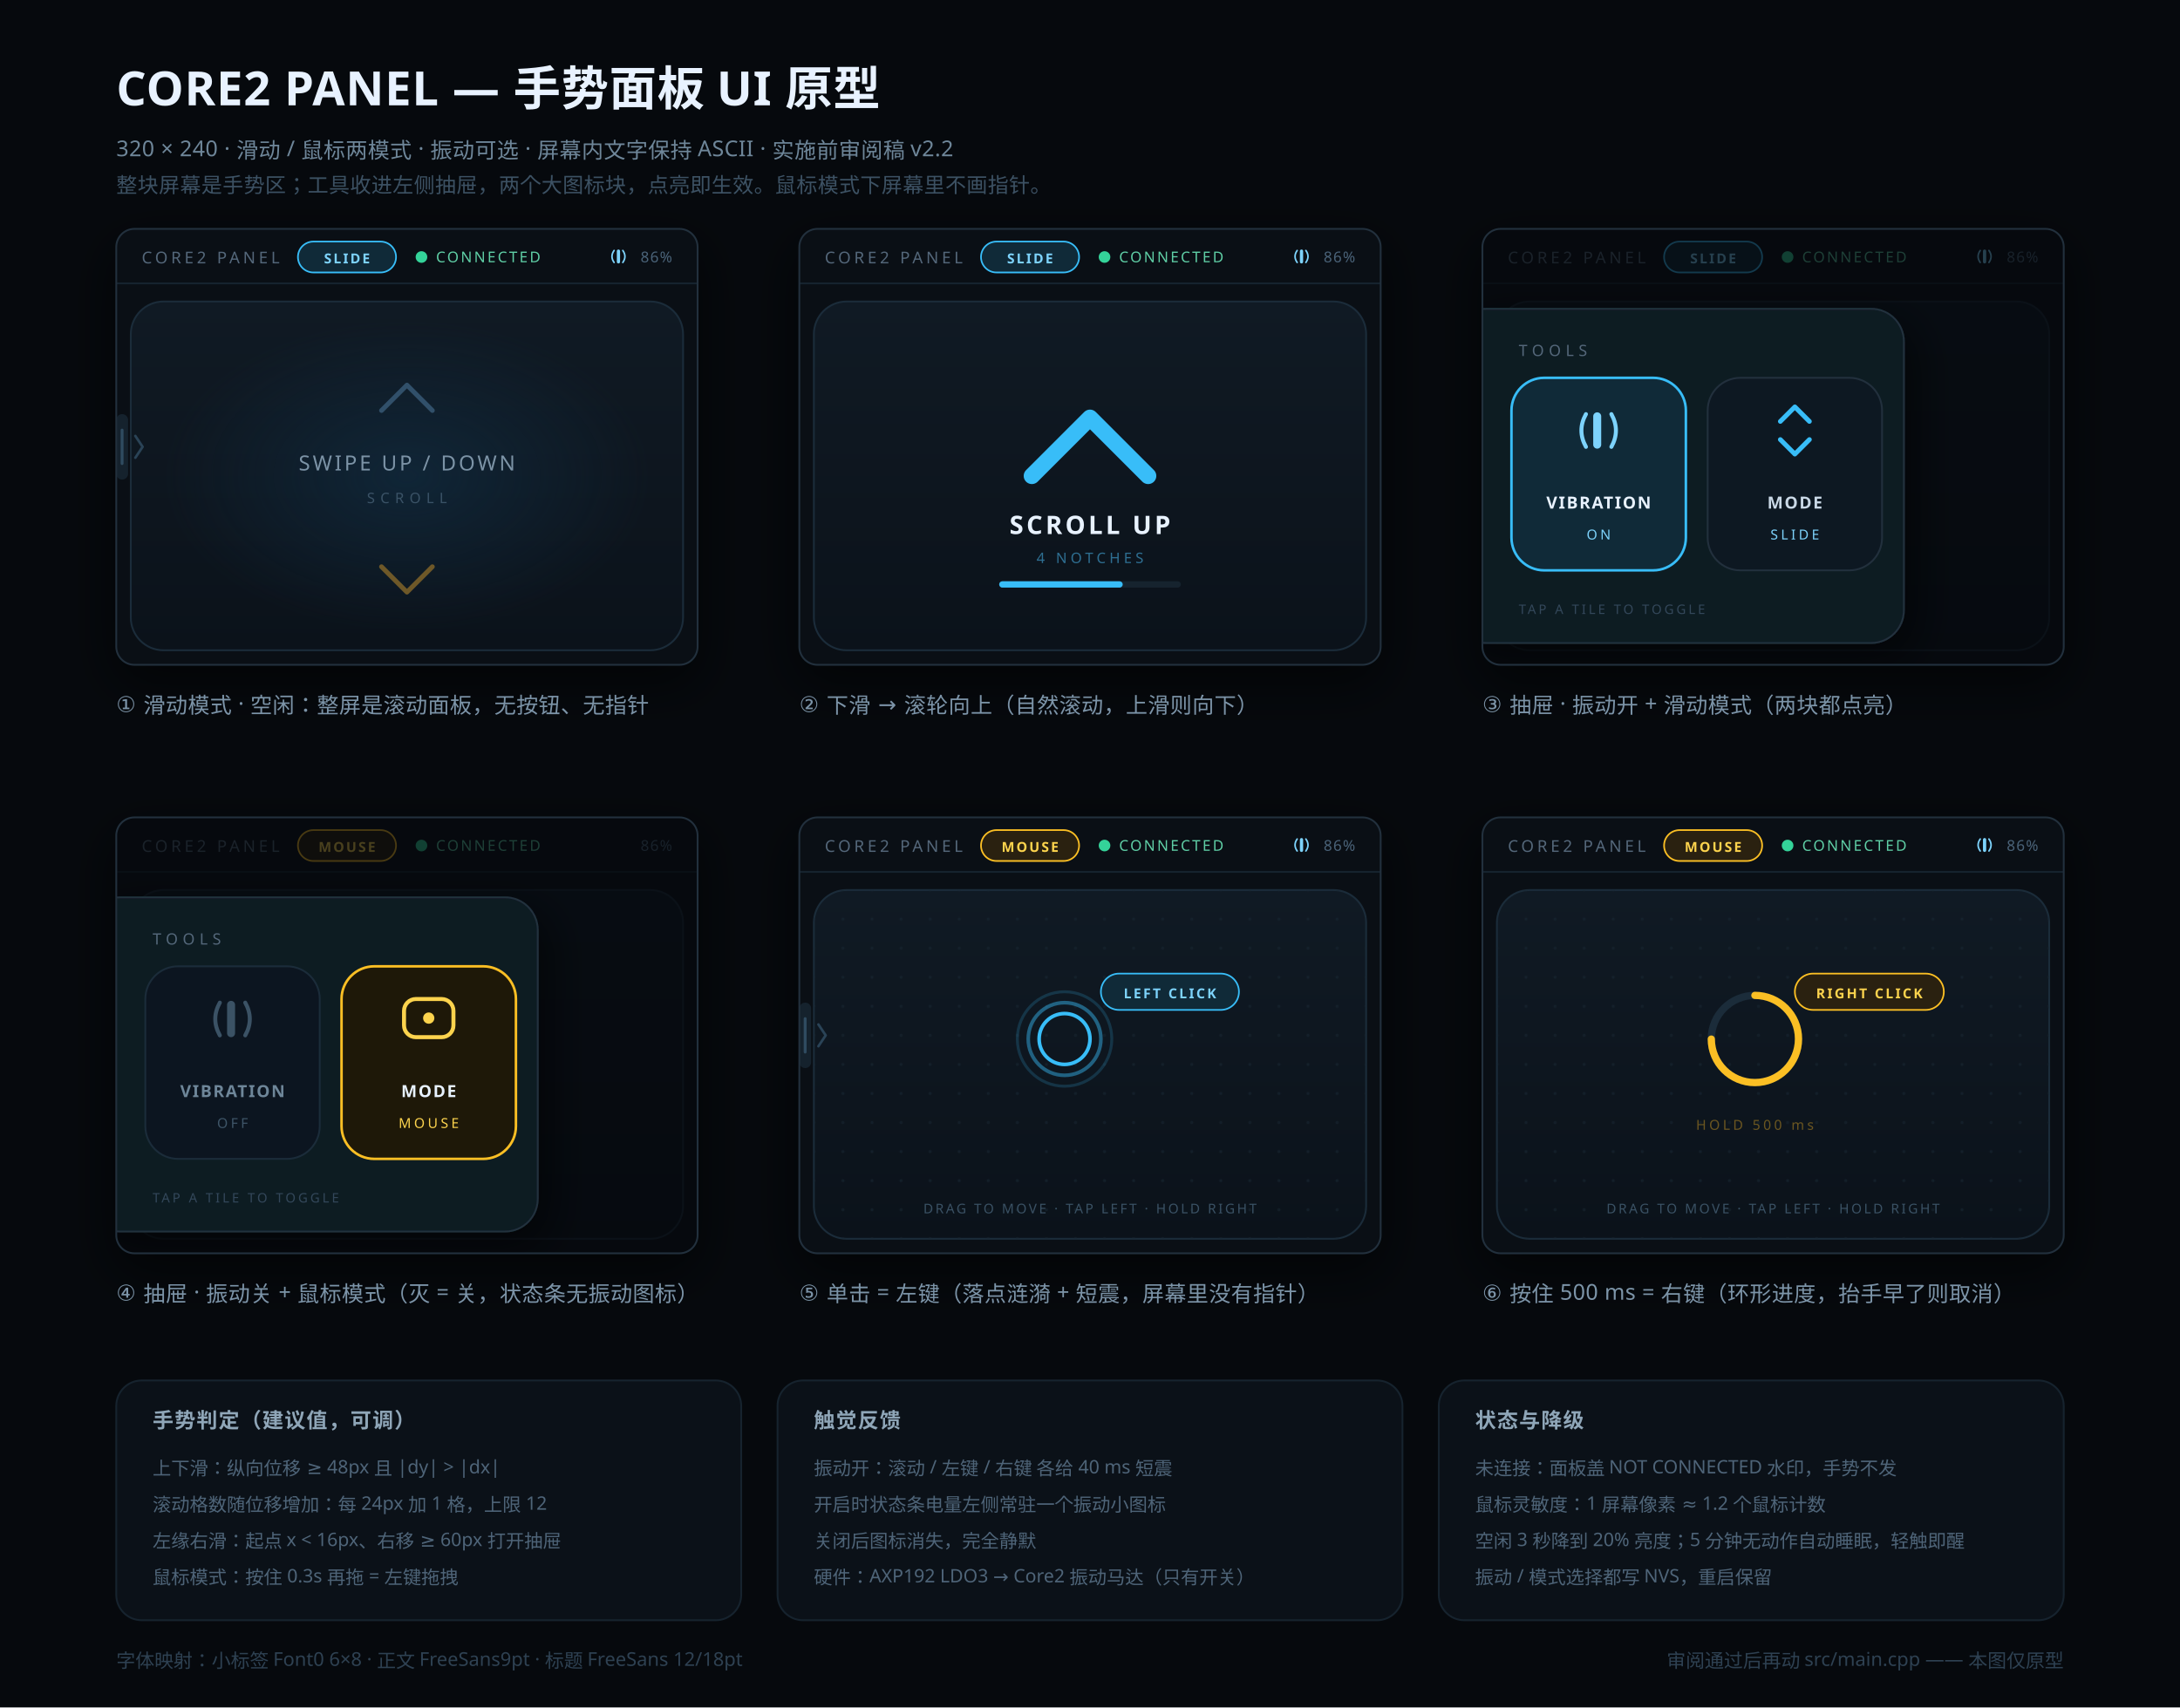
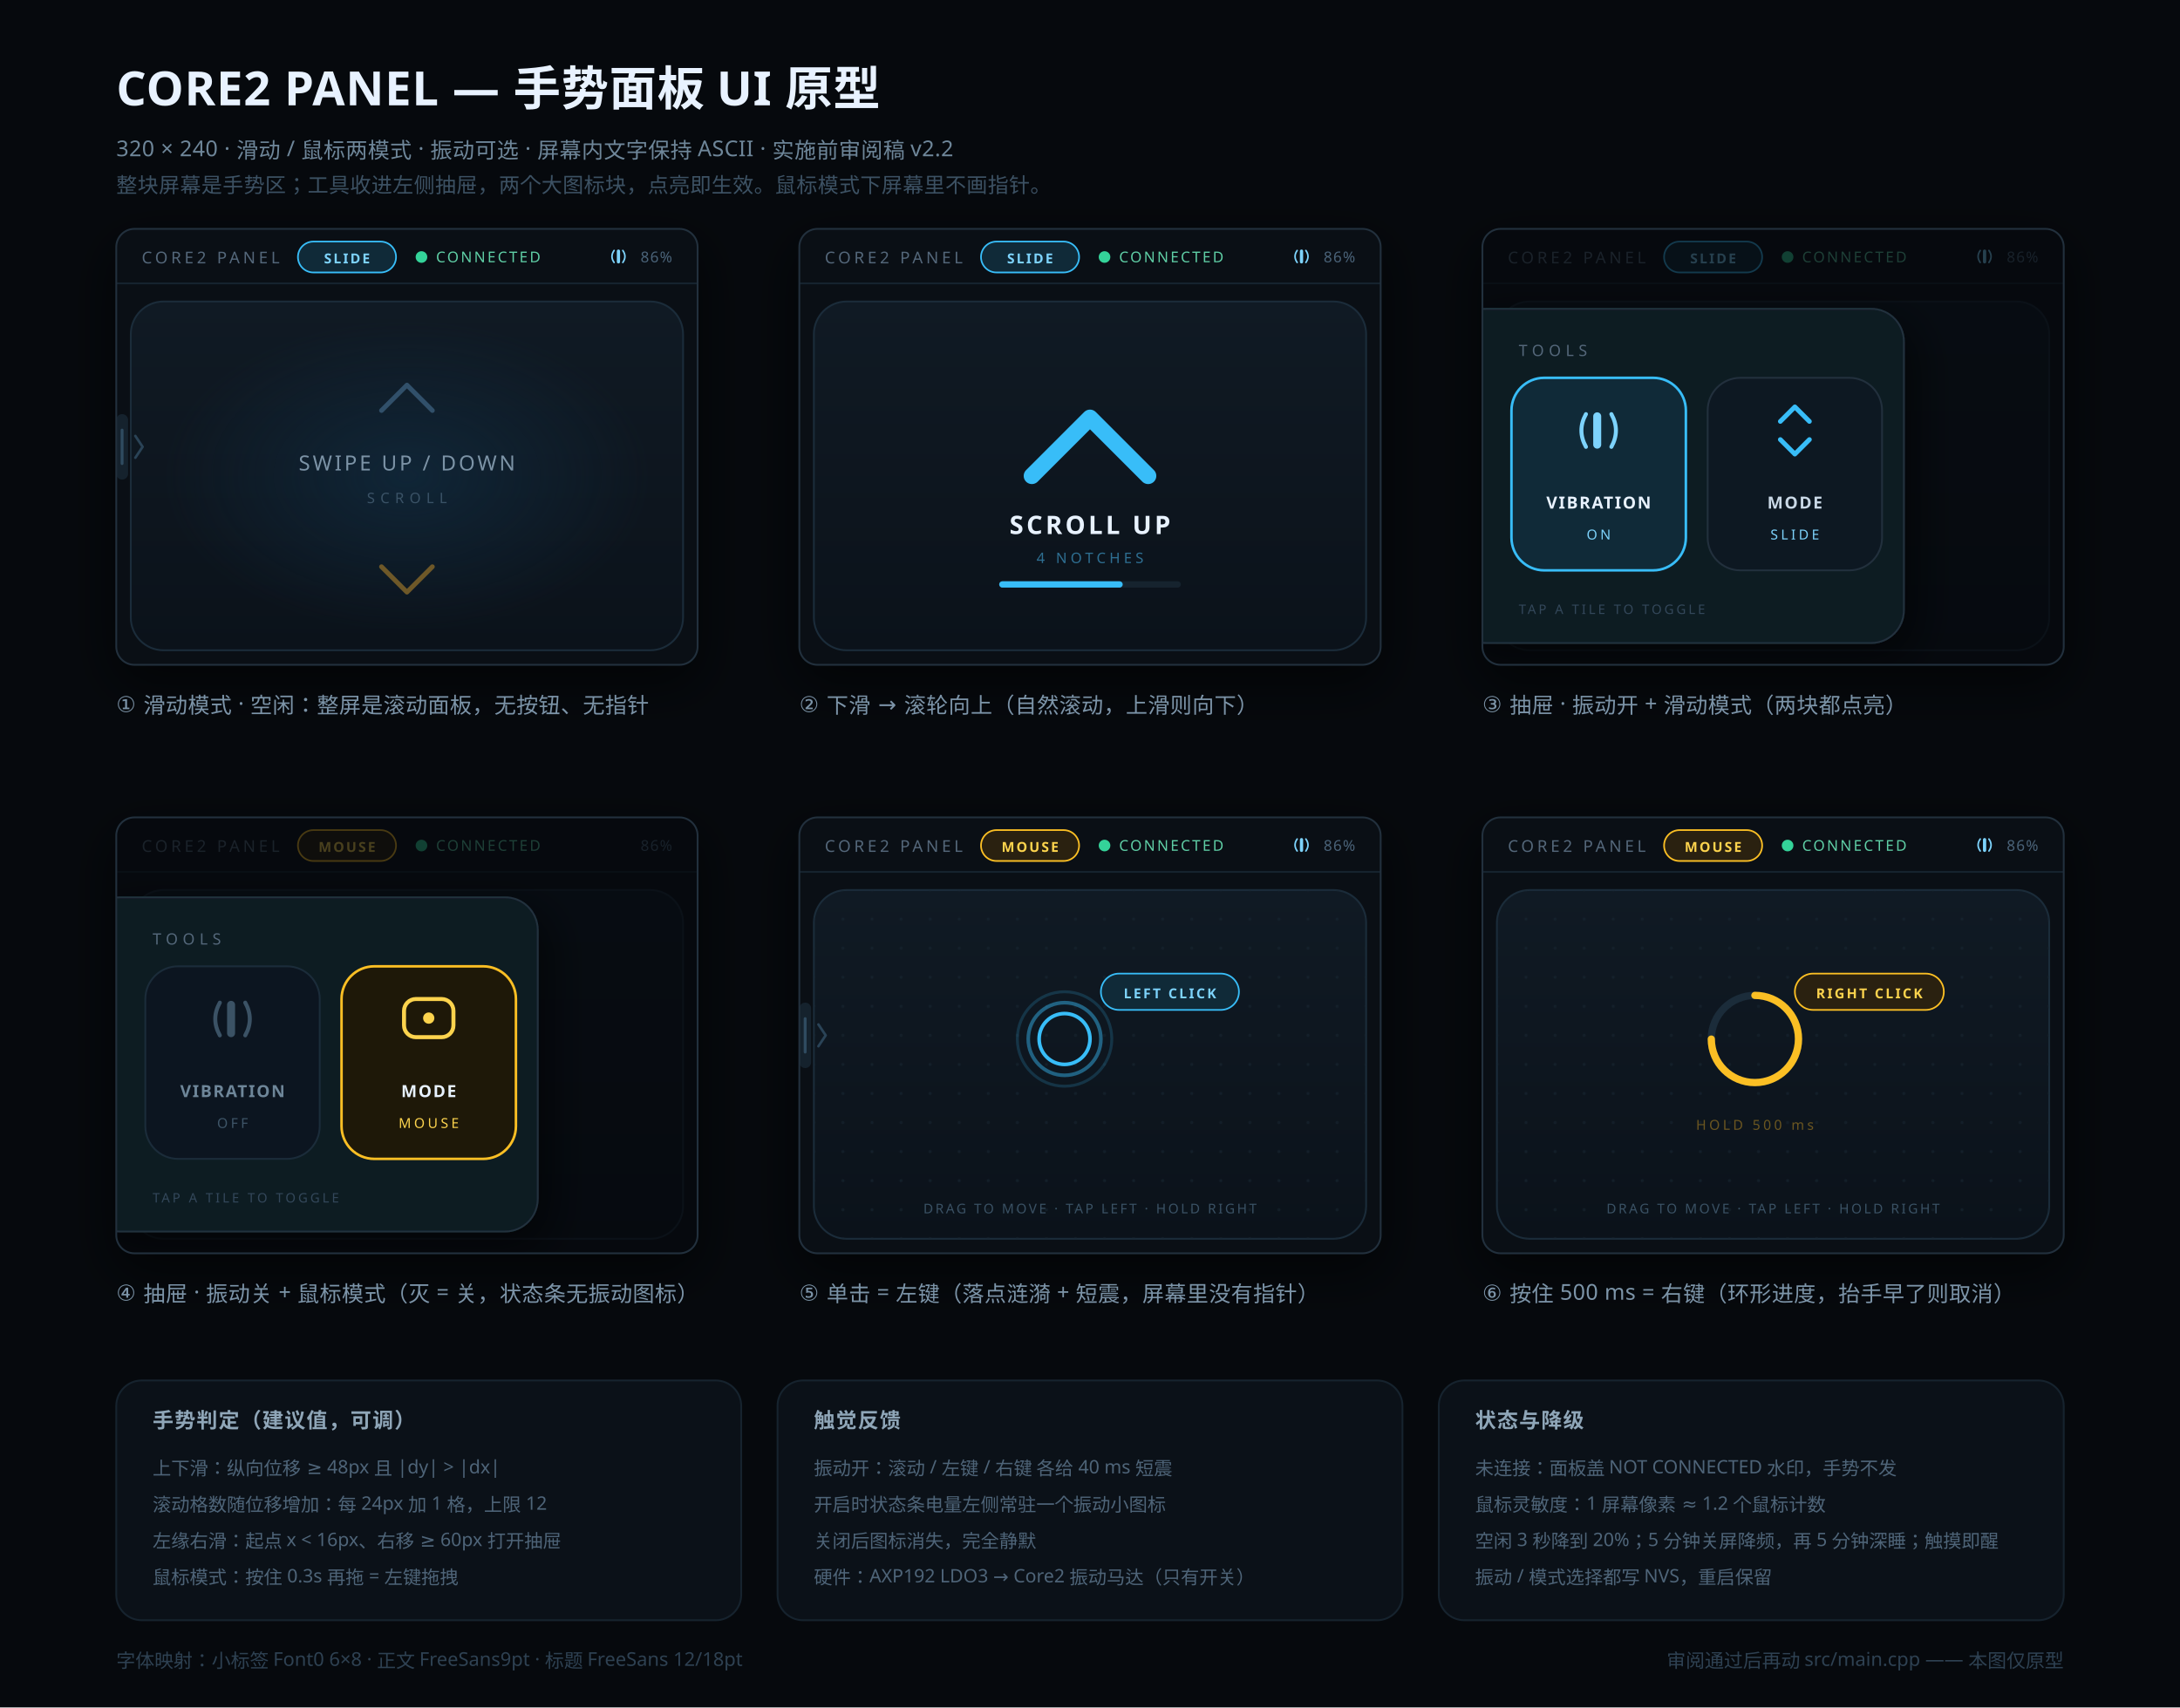
<svg xmlns="http://www.w3.org/2000/svg" xmlns:xlink="http://www.w3.org/1999/xlink" width="1200" height="940" viewBox="0 0 1200 940" font-family="'Segoe UI','Microsoft YaHei','PingFang SC','Noto Sans SC',system-ui,sans-serif">
  <defs>
    <linearGradient id="surf" x1="0" y1="0" x2="0" y2="1">
      <stop offset="0" stop-color="#101A24" />
      <stop offset="1" stop-color="#0B121A" />
    </linearGradient>
    <radialGradient id="glow" cx="0.5" cy="0.5" r="0.5">
      <stop offset="0" stop-color="#12324A" stop-opacity="0.55" />
      <stop offset="1" stop-color="#12324A" stop-opacity="0" />
    </radialGradient>
    <pattern id="dots" width="16" height="16" patternUnits="userSpaceOnUse">
      <circle cx="8" cy="8" r="0.9" fill="#17242F" />
    </pattern>
    <filter id="frameShadow" x="-30%" y="-30%" width="160%" height="170%">
      <feDropShadow dx="0" dy="10" stdDeviation="14" flood-color="#000000" flood-opacity="0.6" />
    </filter>
    <filter id="cardShadow" x="-40%" y="-30%" width="180%" height="180%">
      <feDropShadow dx="6" dy="8" stdDeviation="12" flood-color="#000000" flood-opacity="0.55" />
    </filter>
    <clipPath id="frameClip">
      <rect width="320" height="240" rx="10" />
    </clipPath>
    <clipPath id="surfClip">
      <rect x="8" y="40" width="304" height="192" rx="18" />
    </clipPath>
    <symbol id="chrome" viewBox="0 0 320 240">
      <rect width="320" height="240" fill="#0A0F15" />
      <text x="14" y="19" font-size="9" letter-spacing="1.8" fill="#54677A">CORE2 PANEL</text>
      <circle cx="168" cy="15.5" r="3.2" fill="#34D399" />
      <text x="176" y="18.4" font-size="8.2" letter-spacing="1.1" fill="#5FCFA6">CONNECTED</text>
      <text x="306" y="18.4" font-size="8.2" letter-spacing="0.6" fill="#4A6379" text-anchor="end">86%</text>
      <line x1="0" y1="30" x2="320" y2="30" stroke="#16232E" stroke-width="1" />
      <rect x="8" y="40" width="304" height="192" rx="18" fill="url(#surf)" stroke="#1B2C3A" stroke-width="1" />
    </symbol>
    <symbol id="vibOn" viewBox="0 0 16 14">
      <rect x="6.6" y="1.4" width="2.6" height="11.2" rx="1.3" fill="#7DD3FC" />
      <path d="M11.4 2.2 q3.4 4.8 0 9.6" fill="none" stroke="#7DD3FC" stroke-width="1.3" stroke-linecap="round" />
      <path d="M4.4 2.2 q-3.4 4.8 0 9.6" fill="none" stroke="#7DD3FC" stroke-width="1.3" stroke-linecap="round" />
    </symbol>
    <symbol id="pullTab" viewBox="0 0 8 36">
      <rect width="6.5" height="36" rx="3.2" fill="#15222D" />
      <rect x="2.4" y="8" width="1.6" height="20" rx="0.8" fill="#2F4B60" />
    </symbol>
    <symbol id="icoVib" viewBox="0 0 32 26">
      <rect x="13" y="3" width="4.4" height="20" rx="2.2" fill="currentColor" />
      <path d="M23 4 q5 9 0 18" fill="none" stroke="currentColor" stroke-width="2.2" stroke-linecap="round" />
      <path d="M9 4 q-5 9 0 18" fill="none" stroke="currentColor" stroke-width="2.2" stroke-linecap="round" />
    </symbol>
    <symbol id="icoSlide" viewBox="0 0 32 34">
      <path d="M8 12 L16 4 L24 12" fill="none" stroke="currentColor" stroke-width="2.6" stroke-linecap="round" stroke-linejoin="round" />
      <path d="M8 22 L16 30 L24 22" fill="none" stroke="currentColor" stroke-width="2.6" stroke-linecap="round" stroke-linejoin="round" />
    </symbol>
    <symbol id="icoMouse" viewBox="0 0 30 32">
      <rect x="1.4" y="4" width="27.2" height="21" rx="6.5" fill="none" stroke="currentColor" stroke-width="2.2" />
      <circle cx="15" cy="14.5" r="3.1" fill="currentColor" />
    </symbol>
  </defs>
  <rect width="1200" height="940" fill="#06090D" />
  <text x="64" y="58" font-size="26" font-weight="700" letter-spacing="0.4" fill="#E8F2FF">CORE2 PANEL — 手势面板 UI 原型</text>
  <text x="64" y="86" font-size="12" letter-spacing="0.2" fill="#6E8699">320 × 240 · 滑动 / 鼠标两模式 · 振动可选 · 屏幕内文字保持 ASCII · 实施前审阅稿 v2.2</text>
  <text x="64" y="106" font-size="11.5" letter-spacing="0.2" fill="#3C5163">整块屏幕是手势区；工具收进左侧抽屉，两个大图标块，点亮即生效。鼠标模式下屏幕里不画指针。</text>
  <g transform="translate(64,126)">
    <rect width="320" height="240" rx="10" fill="#05080C" filter="url(#frameShadow)" />
    <g clip-path="url(#frameClip)">
      <use xlink:href="#chrome" width="320" height="240" />
      <use xlink:href="#vibOn" x="271" y="10.4" width="11" height="9.6" />
      <rect x="100" y="7" width="54" height="17" rx="8.5" fill="#102A38" stroke="#38BDF8" stroke-width="0.9" />
      <text x="127" y="19" font-size="7.6" font-weight="600" letter-spacing="1" fill="#7DD3FC" text-anchor="middle">SLIDE</text>
      <use xlink:href="#pullTab" x="0" y="102" width="8" height="36" />
      <path d="M10.5 114 L14.5 120 L10.5 126" fill="none" stroke="#2F4B60" stroke-width="1.4" stroke-linecap="round" stroke-linejoin="round" opacity="0.85" />
      <ellipse cx="160" cy="136" rx="134" ry="86" fill="url(#glow)" />
      <path d="M146 100 L160 86 L174 100" fill="none" stroke="#31506A" stroke-width="2.6" stroke-linecap="round" stroke-linejoin="round" />
      <path d="M146 186 L160 200 L174 186" fill="none" stroke="#6E5828" stroke-width="2.6" stroke-linecap="round" stroke-linejoin="round" />
      <text x="160" y="133" font-size="11.5" letter-spacing="1.4" fill="#7C93A6" text-anchor="middle">SWIPE UP / DOWN</text>
      <text x="160" y="151" font-size="8" letter-spacing="3" fill="#3A5266" text-anchor="middle">SCROLL</text>
    </g>
    <rect width="320" height="240" rx="10" fill="none" stroke="#22303D" stroke-width="1" />
  </g>
  <text x="64" y="392" font-size="12" letter-spacing="0.2" fill="#7C94A8">① 滑动模式 · 空闲：整屏是滚动面板，无按钮、无指针</text>
  <g transform="translate(440,126)">
    <rect width="320" height="240" rx="10" fill="#05080C" filter="url(#frameShadow)" />
    <g clip-path="url(#frameClip)">
      <use xlink:href="#chrome" width="320" height="240" />
      <use xlink:href="#vibOn" x="271" y="10.4" width="11" height="9.6" />
      <rect x="100" y="7" width="54" height="17" rx="8.5" fill="#102A38" stroke="#38BDF8" stroke-width="0.9" />
      <text x="127" y="19" font-size="7.6" font-weight="600" letter-spacing="1" fill="#7DD3FC" text-anchor="middle">SLIDE</text>
      <path d="M128 136 L160 104 L192 136" fill="none" stroke="#38BDF8" stroke-width="9" stroke-linecap="round" stroke-linejoin="round" />
      <text x="160" y="168" font-size="14" font-weight="700" letter-spacing="1.6" fill="#E8F2FF" text-anchor="middle">SCROLL UP</text>
      <text x="160" y="184" font-size="8" letter-spacing="2" fill="#2E6F92" text-anchor="middle">4 NOTCHES</text>
      <rect x="110" y="194" width="100" height="3.5" rx="1.75" fill="#16232E" />
      <rect x="110" y="194" width="68" height="3.5" rx="1.75" fill="#38BDF8" />
    </g>
    <rect width="320" height="240" rx="10" fill="none" stroke="#22303D" stroke-width="1" />
  </g>
  <text x="440" y="392" font-size="12" letter-spacing="0.2" fill="#7C94A8">② 下滑 → 滚轮向上（自然滚动，上滑则向下）</text>
  <g transform="translate(816,126)">
    <rect width="320" height="240" rx="10" fill="#05080C" filter="url(#frameShadow)" />
    <g clip-path="url(#frameClip)">
      <use xlink:href="#chrome" width="320" height="240" />
      <use xlink:href="#vibOn" x="271" y="10.4" width="11" height="9.6" />
      <rect x="100" y="7" width="54" height="17" rx="8.5" fill="#102A38" stroke="#38BDF8" stroke-width="0.9" />
      <text x="127" y="19" font-size="7.6" font-weight="600" letter-spacing="1" fill="#7DD3FC" text-anchor="middle">SLIDE</text>
      <rect width="320" height="240" fill="#04070B" opacity="0.72" />
      <rect x="-16" y="44" width="248" height="184" rx="18" fill="#0F1A24" stroke="#22303D" stroke-width="1" filter="url(#cardShadow)" />
      <text x="20" y="70" font-size="8.6" letter-spacing="2.6" fill="#54677A">TOOLS</text>
      <rect x="16" y="82" width="96" height="106" rx="18" fill="#102A38" stroke="#38BDF8" stroke-width="1.4" />
      <use xlink:href="#icoVib" x="48" y="98" width="32" height="26" color="#7DD3FC" />
      <text x="64" y="154" font-size="9.2" font-weight="600" letter-spacing="0.8" fill="#E8F2FF" text-anchor="middle">VIBRATION</text>
      <text x="64" y="171" font-size="7.6" letter-spacing="1.6" fill="#7DD3FC" text-anchor="middle">ON</text>
      <rect x="124" y="82" width="96" height="106" rx="18" fill="#0D1822" stroke="#22303D" stroke-width="1" />
      <use xlink:href="#icoSlide" x="156" y="94" width="32" height="34" color="#38BDF8" />
      <text x="172" y="154" font-size="9.2" font-weight="600" letter-spacing="0.8" fill="#C9D8E6" text-anchor="middle">MODE</text>
      <text x="172" y="171" font-size="7.6" letter-spacing="1.6" fill="#7DD3FC" text-anchor="middle">SLIDE</text>
      <text x="20" y="212" font-size="7.2" letter-spacing="1.4" fill="#33475A">TAP A TILE TO TOGGLE</text>
    </g>
    <rect width="320" height="240" rx="10" fill="none" stroke="#22303D" stroke-width="1" />
  </g>
  <text x="816" y="392" font-size="12" letter-spacing="0.2" fill="#7C94A8">③ 抽屉 · 振动开 + 滑动模式（两块都点亮）</text>
  <g transform="translate(64,450)">
    <rect width="320" height="240" rx="10" fill="#05080C" filter="url(#frameShadow)" />
    <g clip-path="url(#frameClip)">
      <use xlink:href="#chrome" width="320" height="240" />
      <rect x="100" y="7" width="54" height="17" rx="8.5" fill="#2A2110" stroke="#FBBF24" stroke-width="0.9" />
      <text x="127" y="19" font-size="7.6" font-weight="600" letter-spacing="1" fill="#FCD34D" text-anchor="middle">MOUSE</text>
      <rect width="320" height="240" fill="#04070B" opacity="0.72" />
      <rect x="-16" y="44" width="248" height="184" rx="18" fill="#0F1A24" stroke="#22303D" stroke-width="1" filter="url(#cardShadow)" />
      <text x="20" y="70" font-size="8.6" letter-spacing="2.6" fill="#54677A">TOOLS</text>
      <rect x="16" y="82" width="96" height="106" rx="18" fill="#0C1520" stroke="#1B2C3A" stroke-width="1" />
      <use xlink:href="#icoVib" x="48" y="98" width="32" height="26" color="#3B5265" />
      <text x="64" y="154" font-size="9.2" font-weight="600" letter-spacing="0.8" fill="#6E8699" text-anchor="middle">VIBRATION</text>
      <text x="64" y="171" font-size="7.6" letter-spacing="1.6" fill="#3E5568" text-anchor="middle">OFF</text>
      <rect x="124" y="82" width="96" height="106" rx="18" fill="#1E1808" stroke="#FBBF24" stroke-width="1.4" />
      <use xlink:href="#icoMouse" x="157" y="96" width="30" height="32" color="#FCD34D" />
      <text x="172" y="154" font-size="9.2" font-weight="600" letter-spacing="0.8" fill="#E8F2FF" text-anchor="middle">MODE</text>
      <text x="172" y="171" font-size="7.6" letter-spacing="1.6" fill="#FCD34D" text-anchor="middle">MOUSE</text>
      <text x="20" y="212" font-size="7.2" letter-spacing="1.4" fill="#33475A">TAP A TILE TO TOGGLE</text>
    </g>
    <rect width="320" height="240" rx="10" fill="none" stroke="#22303D" stroke-width="1" />
  </g>
  <text x="64" y="716" font-size="12" letter-spacing="0.2" fill="#7C94A8">④ 抽屉 · 振动关 + 鼠标模式（灭 = 关，状态条无振动图标）</text>
  <g transform="translate(440,450)">
    <rect width="320" height="240" rx="10" fill="#05080C" filter="url(#frameShadow)" />
    <g clip-path="url(#frameClip)">
      <use xlink:href="#chrome" width="320" height="240" />
      <use xlink:href="#vibOn" x="271" y="10.4" width="11" height="9.6" />
      <rect x="100" y="7" width="54" height="17" rx="8.5" fill="#2A2110" stroke="#FBBF24" stroke-width="0.9" />
      <text x="127" y="19" font-size="7.6" font-weight="600" letter-spacing="1" fill="#FCD34D" text-anchor="middle">MOUSE</text>
      <use xlink:href="#pullTab" x="0" y="102" width="8" height="36" />
      <path d="M10.5 114 L14.5 120 L10.5 126" fill="none" stroke="#2F4B60" stroke-width="1.4" stroke-linecap="round" stroke-linejoin="round" opacity="0.85" />
      <rect x="8" y="40" width="304" height="192" fill="url(#dots)" clip-path="url(#surfClip)" opacity="0.6" />
      <circle cx="146" cy="122" r="14" fill="none" stroke="#38BDF8" stroke-width="2" />
      <circle cx="146" cy="122" r="20" fill="none" stroke="#38BDF8" stroke-width="2" opacity="0.45" />
      <circle cx="146" cy="122" r="26" fill="none" stroke="#38BDF8" stroke-width="1.6" opacity="0.18" />
      <rect x="166" y="86" width="76" height="20" rx="10" fill="#102A38" stroke="#38BDF8" stroke-width="0.9" />
      <text x="204" y="99.6" font-size="7.6" font-weight="600" letter-spacing="1.1" fill="#7DD3FC" text-anchor="middle">LEFT CLICK</text>
      <text x="160" y="218" font-size="7.4" letter-spacing="1.2" fill="#3A5164" text-anchor="middle">DRAG TO MOVE · TAP LEFT · HOLD RIGHT</text>
    </g>
    <rect width="320" height="240" rx="10" fill="none" stroke="#22303D" stroke-width="1" />
  </g>
  <text x="440" y="716" font-size="12" letter-spacing="0.2" fill="#7C94A8">⑤ 单击 = 左键（落点涟漪 + 短震，屏幕里没有指针）</text>
  <g transform="translate(816,450)">
    <rect width="320" height="240" rx="10" fill="#05080C" filter="url(#frameShadow)" />
    <g clip-path="url(#frameClip)">
      <use xlink:href="#chrome" width="320" height="240" />
      <use xlink:href="#vibOn" x="271" y="10.4" width="11" height="9.6" />
      <rect x="100" y="7" width="54" height="17" rx="8.5" fill="#2A2110" stroke="#FBBF24" stroke-width="0.9" />
      <text x="127" y="19" font-size="7.6" font-weight="600" letter-spacing="1" fill="#FCD34D" text-anchor="middle">MOUSE</text>
      <rect x="8" y="40" width="304" height="192" fill="url(#dots)" clip-path="url(#surfClip)" opacity="0.6" />
      <circle cx="150" cy="122" r="24" fill="none" stroke="#1B2C3A" stroke-width="4" />
      <circle cx="150" cy="122" r="24" fill="none" stroke="#FBBF24" stroke-width="4" stroke-linecap="round" stroke-dasharray="113 151" transform="rotate(-90 150 122)" />
      <rect x="172" y="86" width="82" height="20" rx="10" fill="#2A2110" stroke="#FBBF24" stroke-width="0.9" />
      <text x="213" y="99.6" font-size="7.6" font-weight="600" letter-spacing="1.1" fill="#FCD34D" text-anchor="middle">RIGHT CLICK</text>
      <text x="150" y="172" font-size="7.6" letter-spacing="1.6" fill="#6B5620" text-anchor="middle">HOLD 500 ms</text>
      <text x="160" y="218" font-size="7.4" letter-spacing="1.2" fill="#3A5164" text-anchor="middle">DRAG TO MOVE · TAP LEFT · HOLD RIGHT</text>
    </g>
    <rect width="320" height="240" rx="10" fill="none" stroke="#22303D" stroke-width="1" />
  </g>
  <text x="816" y="716" font-size="12" letter-spacing="0.2" fill="#7C94A8">⑥ 按住 500 ms = 右键（环形进度，抬手早了则取消）</text>
  <g>
    <rect x="64" y="760" width="344" height="132" rx="14" fill="#0B1118" stroke="#16232E" stroke-width="1" />
    <text x="84" y="786" font-size="11.5" font-weight="600" letter-spacing="0.6" fill="#8FA6B8">手势判定（建议值，可调）</text>
    <text x="84" y="812" font-size="10.2" fill="#4E6478">上下滑：纵向位移 ≥ 48px 且 |dy| &gt; |dx|</text>
    <text x="84" y="832" font-size="10.2" fill="#4E6478">滚动格数随位移增加：每 24px 加 1 格，上限 12</text>
    <text x="84" y="852" font-size="10.2" fill="#4E6478">左缘右滑：起点 x &lt; 16px、右移 ≥ 60px 打开抽屉</text>
    <text x="84" y="872" font-size="10.2" fill="#4E6478">鼠标模式：按住 0.3s 再拖 = 左键拖拽</text>
    <rect x="428" y="760" width="344" height="132" rx="14" fill="#0B1118" stroke="#16232E" stroke-width="1" />
    <text x="448" y="786" font-size="11.5" font-weight="600" letter-spacing="0.6" fill="#8FA6B8">触觉反馈</text>
    <text x="448" y="812" font-size="10.2" fill="#4E6478">振动开：滚动 / 左键 / 右键 各给 40 ms 短震</text>
    <text x="448" y="832" font-size="10.2" fill="#4E6478">开启时状态条电量左侧常驻一个振动小图标</text>
    <text x="448" y="852" font-size="10.2" fill="#4E6478">关闭后图标消失，完全静默</text>
    <text x="448" y="872" font-size="10.2" fill="#4E6478">硬件：AXP192 LDO3 → Core2 振动马达（只有开关）</text>
    <rect x="792" y="760" width="344" height="132" rx="14" fill="#0B1118" stroke="#16232E" stroke-width="1" />
    <text x="812" y="786" font-size="11.5" font-weight="600" letter-spacing="0.6" fill="#8FA6B8">状态与降级</text>
    <text x="812" y="812" font-size="10.2" fill="#4E6478">未连接：面板盖 NOT CONNECTED 水印，手势不发</text>
    <text x="812" y="832" font-size="10.2" fill="#4E6478">鼠标灵敏度：1 屏幕像素 ≈ 1.2 个鼠标计数</text>
-     <text x="812" y="852" font-size="10.2" fill="#4E6478">空闲 3 秒降到 20% 亮度；5 分钟无动作自动睡眠，轻触即醒</text>
+     <text x="812" y="852" font-size="10.2" fill="#4E6478">空闲 3 秒降到 20%；5 分钟关屏降频，再 5 分钟深睡；触摸即醒</text>
    <text x="812" y="872" font-size="10.2" fill="#4E6478">振动 / 模式选择都写 NVS，重启保留</text>
  </g>
  <text x="64" y="918" font-size="10.5" fill="#2E4152">字体映射：小标签 Font0 6×8 · 正文 FreeSans9pt · 标题 FreeSans 12/18pt</text>
  <text x="1136" y="918" font-size="10.5" fill="#2E4152" text-anchor="end">审阅通过后再动 src/main.cpp —— 本图仅原型</text>
</svg>
